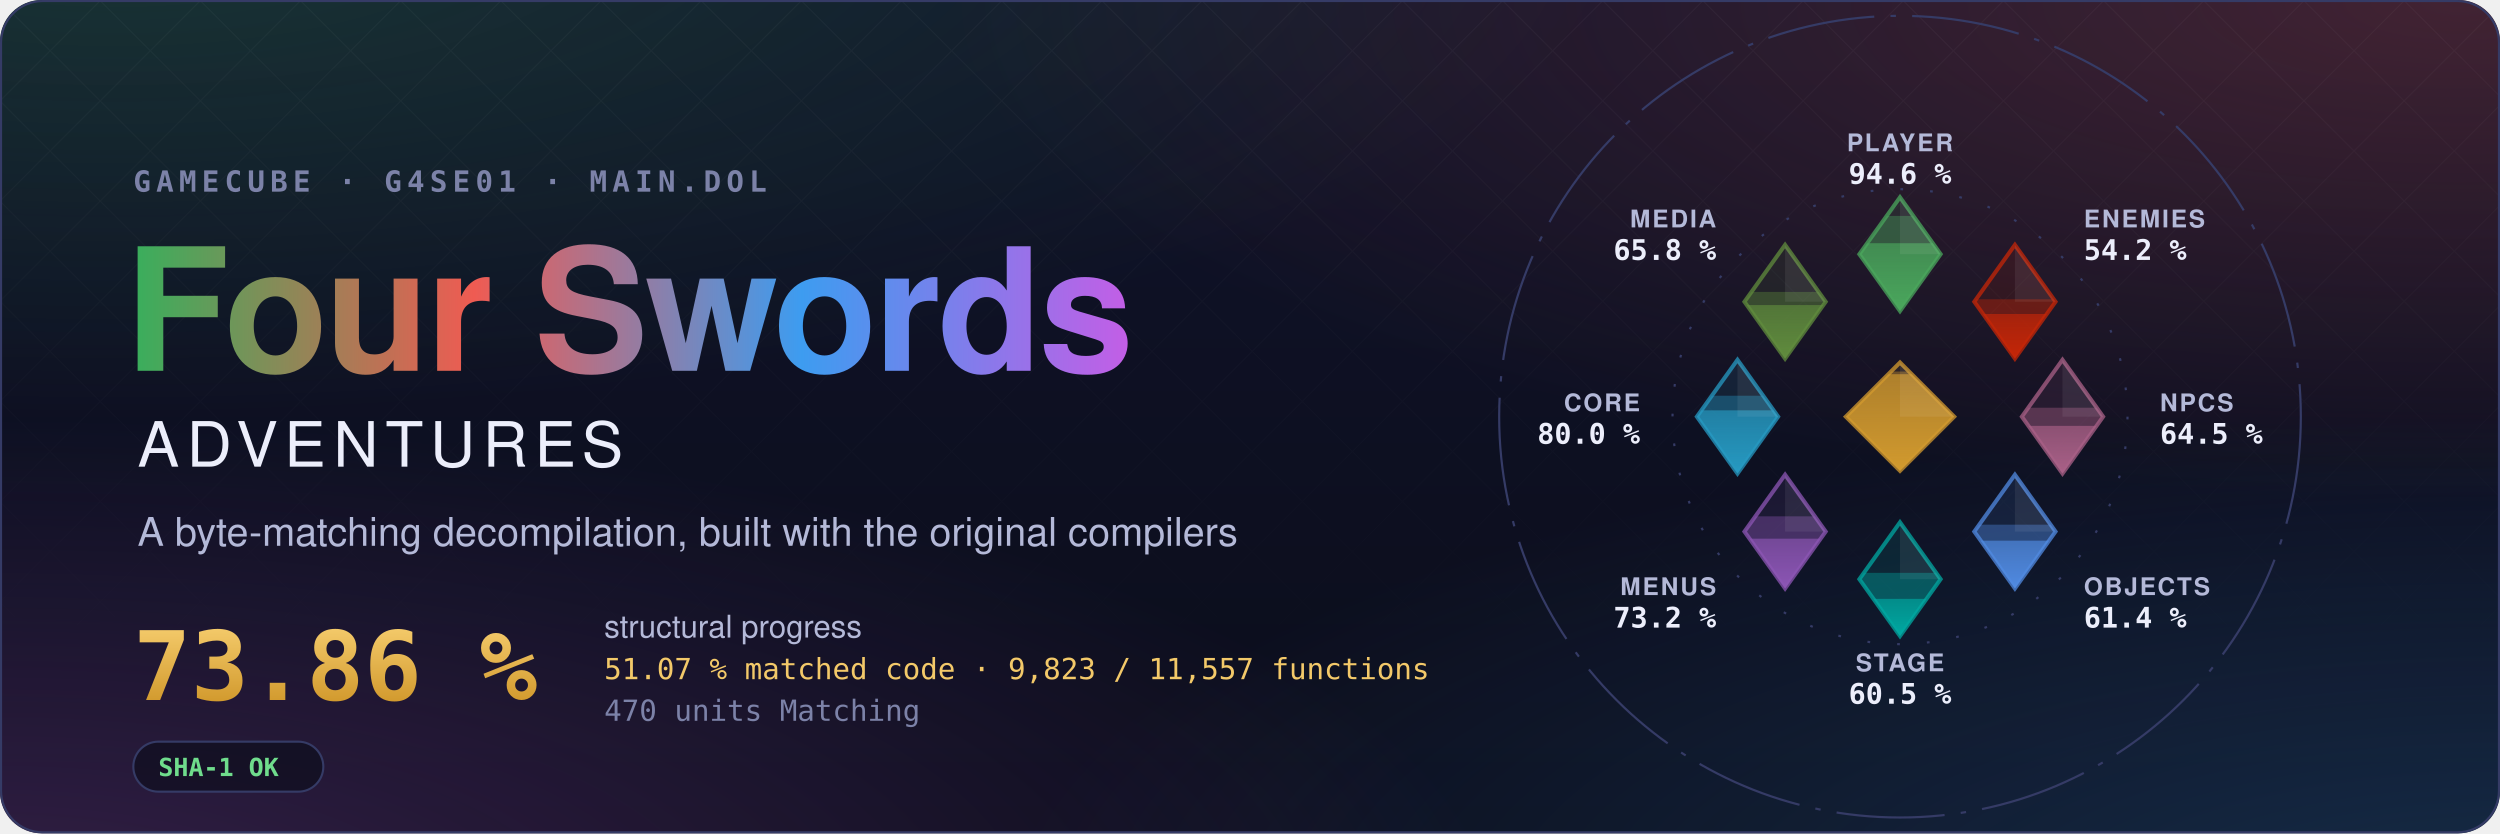
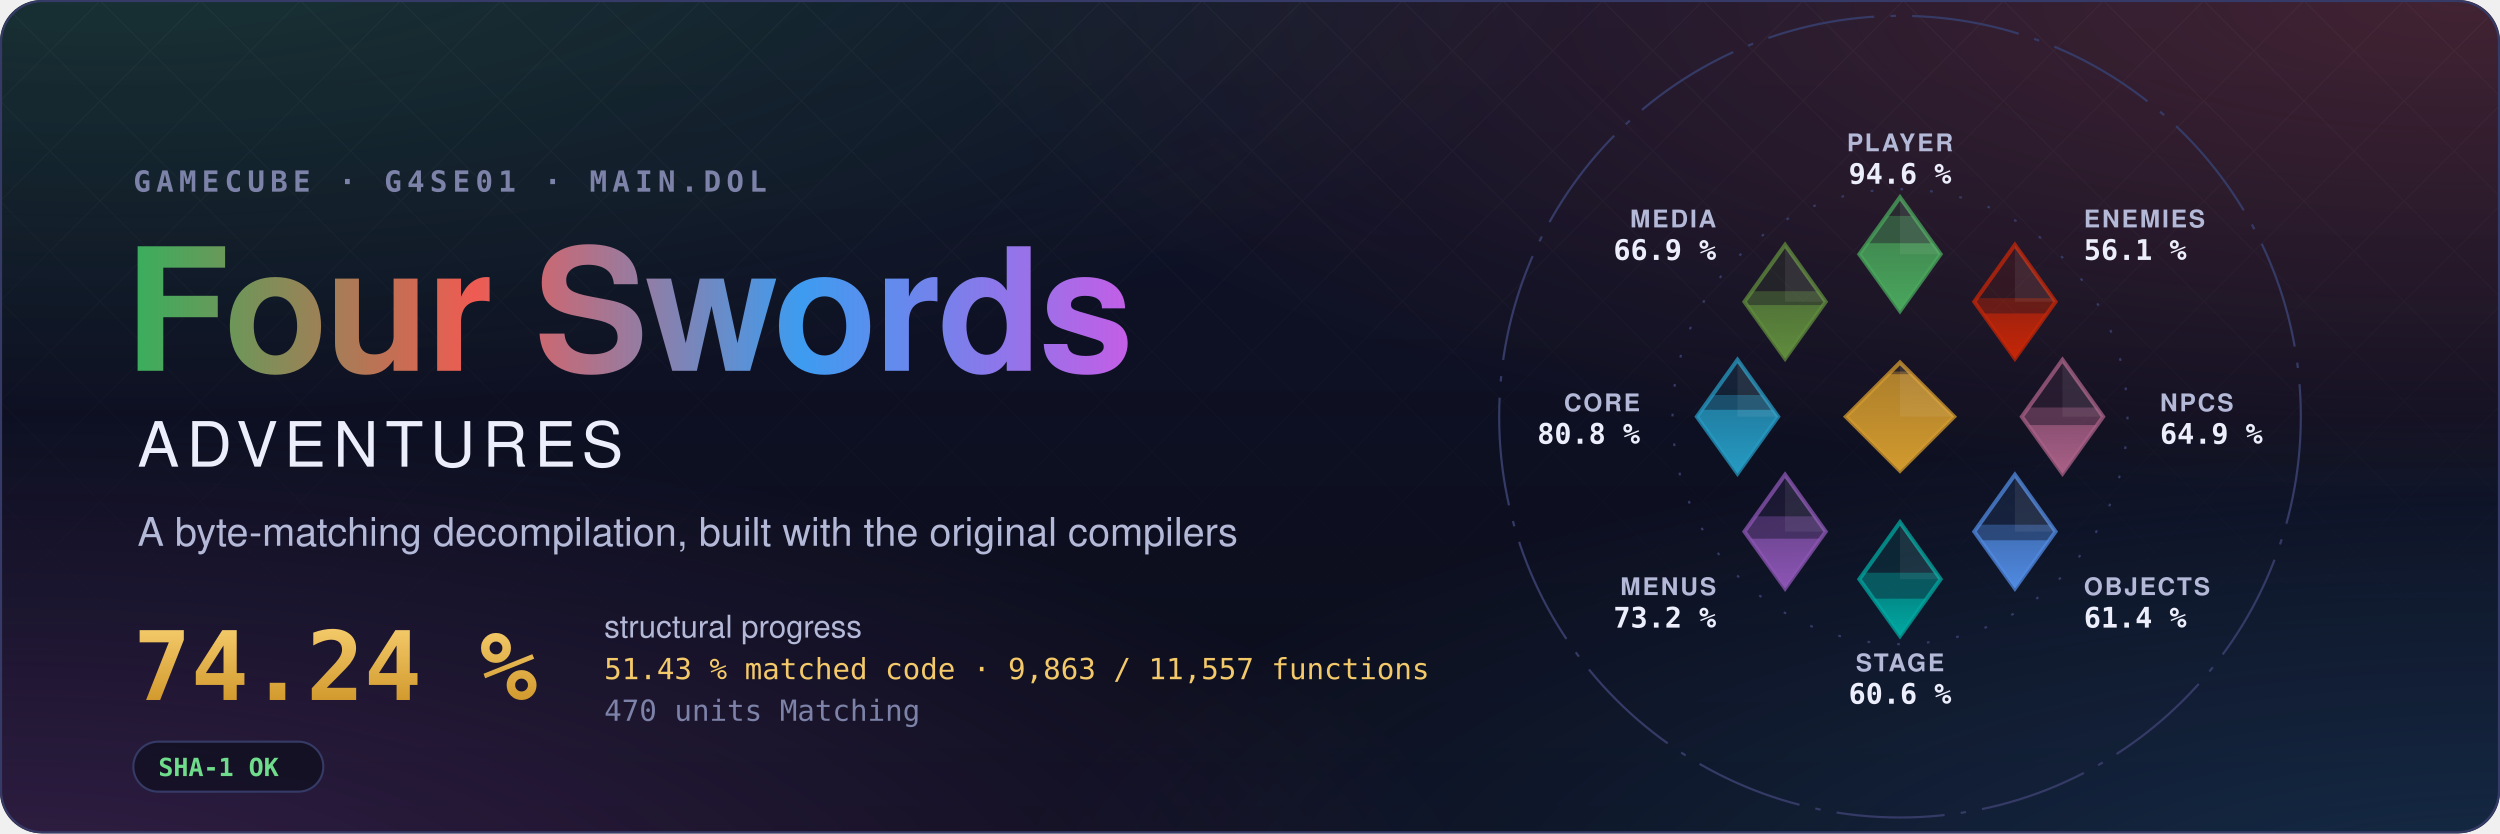
- <svg xmlns="http://www.w3.org/2000/svg" width="1200" height="400" viewBox="0 0 1200 400" role="img" aria-label="Four Swords Adventures decompilation: 73.86 % structural progress, 51.07 % matched code, 9,823 of 11,557 functions">
+ <svg xmlns="http://www.w3.org/2000/svg" width="1200" height="400" viewBox="0 0 1200 400" role="img" aria-label="Four Swords Adventures decompilation: 74.24 % structural progress, 51.43 % matched code, 9,863 of 11,557 functions">
  <style>text { font-family: -apple-system, BlinkMacSystemFont, 'Segoe UI', Helvetica, Arial, sans-serif; } .mono { font-family: ui-monospace, SFMono-Regular, 'SF Mono', Menlo, Consolas, monospace; } .spin { transform-box: fill-box; transform-origin: center; animation: spin 90s linear infinite; } @keyframes spin { to { transform: rotate(360deg); } } .rise { transform-box: fill-box; transform-origin: 50% 100%; animation: rise 1.6s cubic-bezier(.2,.8,.2,1) both; } @keyframes rise { from { transform: scaleY(0); } } @media (prefers-reduced-motion: reduce) { * { animation: none !important; } }</style>
  <defs>
    <radialGradient id="glow0" cx="0.05" cy="-0.1" r="0.6">
      <stop offset="0" stop-color="#3aae5c" stop-opacity="0.22" />
      <stop offset="1" stop-color="#3aae5c" stop-opacity="0" />
    </radialGradient>
    <radialGradient id="glow1" cx="0.98" cy="0.0" r="0.6">
      <stop offset="0" stop-color="#ef5b52" stop-opacity="0.22" />
      <stop offset="1" stop-color="#ef5b52" stop-opacity="0" />
    </radialGradient>
    <radialGradient id="glow2" cx="1.0" cy="1.1" r="0.6">
      <stop offset="0" stop-color="#3d9cf0" stop-opacity="0.22" />
      <stop offset="1" stop-color="#3d9cf0" stop-opacity="0" />
    </radialGradient>
    <radialGradient id="glow3" cx="0.0" cy="1.1" r="0.6">
      <stop offset="0" stop-color="#c35ee6" stop-opacity="0.22" />
      <stop offset="1" stop-color="#c35ee6" stop-opacity="0" />
    </radialGradient>
    <linearGradient id="sky" x1="0" y1="0" x2="0" y2="1">
      <stop offset="0" stop-color="#10132a" />
      <stop offset="1" stop-color="#0b0d1a" />
    </linearGradient>
    <linearGradient id="four" x1="0" y1="0" x2="1" y2="0">
      <stop offset="0" stop-color="#3aae5c" />
      <stop offset="0.34" stop-color="#ef5b52" />
      <stop offset="0.67" stop-color="#3d9cf0" />
      <stop offset="1" stop-color="#c35ee6" />
    </linearGradient>
    <linearGradient id="goldtext" x1="0" y1="0" x2="0" y2="1">
      <stop offset="0" stop-color="#f3c969" />
      <stop offset="1" stop-color="#d29a2e" />
    </linearGradient>
    <pattern id="lattice" width="34" height="34" patternUnits="userSpaceOnUse" patternTransform="rotate(45)">
      <path d="M0 0H34M0 0V34" stroke="#fff" stroke-opacity="0.035" />
    </pattern>
    <linearGradient id="fade" x1="0" y1="0" x2="0" y2="1">
      <stop offset="0" stop-color="#fff" />
      <stop offset="0.8" stop-color="#fff" stop-opacity="0" />
    </linearGradient>
    <mask id="fadeMask">
      <rect width="1200" height="400" fill="url(#fade)" />
    </mask>
    <clipPath id="card">
      <rect width="1200" height="400" rx="20" />
    </clipPath>
  </defs>
  <g clip-path="url(#card)">
    <rect width="1200" height="400" fill="url(#sky)" />
    <rect width="1200" height="400" fill="url(#glow0)" />
    <rect width="1200" height="400" fill="url(#glow1)" />
    <rect width="1200" height="400" fill="url(#glow2)" />
    <rect width="1200" height="400" fill="url(#glow3)" />
    <rect width="1200" height="400" fill="url(#lattice)" mask="url(#fadeMask)" />
  </g>
  <rect x="0.5" y="0.5" width="1199" height="399" rx="20" fill="none" stroke="#353b66" />
  <text x="64" y="92" class="mono" font-size="14" font-weight="600" letter-spacing="0.18em" fill="#7c82a8">GAMECUBE · G4SE01 · MAIN.DOL</text>
  <text x="60" y="178" font-size="82" font-weight="700" letter-spacing="-1.5" fill="url(#four)">Four Swords</text>
  <text x="66" y="224" font-size="30" font-weight="500" letter-spacing="0.12em" fill="#eceefb">ADVENTURES</text>
  <text x="66" y="262" font-size="19" fill="#b4b9d8">A byte-matching decompilation, built with the original compilers</text>
-   <text x="64" y="336" class="mono" font-size="46" font-weight="700" fill="url(#goldtext)">73.86 %</text>
+   <text x="64" y="336" class="mono" font-size="46" font-weight="700" fill="url(#goldtext)">74.24 %</text>
  <text x="290" y="306" font-size="15" fill="#b4b9d8">structural progress</text>
-   <text x="290" y="326" class="mono" font-size="14" fill="#f3c969">51.07 % matched code · 9,823 / 11,557 functions</text>
+   <text x="290" y="326" class="mono" font-size="14" fill="#f3c969">51.43 % matched code · 9,863 / 11,557 functions</text>
  <text x="290" y="346" class="mono" font-size="14" fill="#7c82a8">470 units Matching</text>
  <g transform="translate(64 356)">
    <rect width="91.2" height="24" rx="12" fill="#0b0d1a" fill-opacity="0.6" stroke="#353b66" />
    <text x="12" y="16.5" class="mono" font-size="12" font-weight="600" fill="#6fdc8c">SHA-1 OK</text>
  </g>
  <defs>
    <clipPath id="ec-player">
      <path d="M0 -81L15 -60L0 -39L-15 -60Z" />
    </clipPath>
    <linearGradient id="eg-player" x1="0" y1="1" x2="0" y2="0">
      <stop offset="0" stop-color="#4aa75c" />
      <stop offset="1" stop-color="#4aa75c" stop-opacity="0.65" />
    </linearGradient>
    <clipPath id="ec-enemies">
      <path d="M42.43 -63.43L57.43 -42.43L42.43 -21.43L27.43 -42.43Z" />
    </clipPath>
    <linearGradient id="eg-enemies" x1="0" y1="1" x2="0" y2="0">
      <stop offset="0" stop-color="#c52607" />
      <stop offset="1" stop-color="#c52607" stop-opacity="0.65" />
    </linearGradient>
    <clipPath id="ec-npcs">
      <path d="M60 -21L75 0L60 21L45 0Z" />
    </clipPath>
    <linearGradient id="eg-npcs" x1="0" y1="1" x2="0" y2="0">
      <stop offset="0" stop-color="#a96087" />
      <stop offset="1" stop-color="#a96087" stop-opacity="0.65" />
    </linearGradient>
    <clipPath id="ec-objects">
      <path d="M42.43 21.43L57.43 42.43L42.43 63.43L27.43 42.43Z" />
    </clipPath>
    <linearGradient id="eg-objects" x1="0" y1="1" x2="0" y2="0">
      <stop offset="0" stop-color="#508ae1" />
      <stop offset="1" stop-color="#508ae1" stop-opacity="0.65" />
    </linearGradient>
    <clipPath id="ec-stage">
      <path d="M0 39L15 60L0 81L-15 60Z" />
    </clipPath>
    <linearGradient id="eg-stage" x1="0" y1="1" x2="0" y2="0">
      <stop offset="0" stop-color="#00a8a1" />
      <stop offset="1" stop-color="#00a8a1" stop-opacity="0.65" />
    </linearGradient>
    <clipPath id="ec-menus">
      <path d="M-42.43 21.43L-27.43 42.43L-42.43 63.43L-57.43 42.43Z" />
    </clipPath>
    <linearGradient id="eg-menus" x1="0" y1="1" x2="0" y2="0">
      <stop offset="0" stop-color="#8c55b4" />
      <stop offset="1" stop-color="#8c55b4" stop-opacity="0.65" />
    </linearGradient>
    <clipPath id="ec-core">
      <path d="M-60 -21L-45 0L-60 21L-75 0Z" />
    </clipPath>
    <linearGradient id="eg-core" x1="0" y1="1" x2="0" y2="0">
      <stop offset="0" stop-color="#269ac2" />
      <stop offset="1" stop-color="#269ac2" stop-opacity="0.65" />
    </linearGradient>
    <clipPath id="ec-media">
      <path d="M-42.43 -63.43L-27.43 -42.43L-42.43 -21.43L-57.43 -42.43Z" />
    </clipPath>
    <linearGradient id="eg-media" x1="0" y1="1" x2="0" y2="0">
      <stop offset="0" stop-color="#608c3d" />
      <stop offset="1" stop-color="#608c3d" stop-opacity="0.65" />
    </linearGradient>
    <clipPath id="ec-libs">
      <path d="M0 -20L20 0L0 20L-20 0Z" />
    </clipPath>
    <linearGradient id="eg-libs" x1="0" y1="1" x2="0" y2="0">
      <stop offset="0" stop-color="#d29a2e" />
      <stop offset="1" stop-color="#d29a2e" stop-opacity="0.65" />
    </linearGradient>
  </defs>
  <g transform="translate(912 200) scale(1.3)">
    <circle class="spin" r="148" fill="none" stroke="#353b66" stroke-width="0.8" stroke-dasharray="40 6 2 6" />
    <circle r="84" fill="none" stroke="#353b66" stroke-width="0.8" stroke-dasharray="1 10" />
    <path d="M0 -81L15 -60L0 -39L-15 -60Z" fill="#4aa75c" fill-opacity="0.12" stroke="#4aa75c" stroke-opacity="0.75" stroke-width="1.5" />
    <g clip-path="url(#ec-player)">
      <rect class="rise" style="animation-delay:0.20s" x="-15.0" y="-74.12" width="30" height="35.12" fill="#4aa75c" fill-opacity="0.38" />
    </g>
    <g clip-path="url(#ec-player)">
      <rect class="rise" style="animation-delay:0.20s" x="-15.0" y="-64.06" width="30" height="25.06" fill="url(#eg-player)" />
    </g>
    <path d="M0.0 -81.0L15.0 -60.0L0.0 -60.0Z" fill="#fff" fill-opacity="0.07" />
    <text x="0.0" y="-98.0" text-anchor="middle" font-size="9" font-weight="600" letter-spacing="0.08em" fill="#b4b9d8">PLAYER</text>
    <text x="0.0" y="-86.0" text-anchor="middle" font-size="10.5" font-weight="700" fill="#eceefb" class="mono">94.6 %</text>
    <path d="M42.43 -63.43L57.43 -42.43L42.43 -21.43L27.43 -42.43Z" fill="#c52607" fill-opacity="0.12" stroke="#c52607" stroke-opacity="0.75" stroke-width="1.5" />
    <g clip-path="url(#ec-enemies)">
-       <rect class="rise" style="animation-delay:0.30s" x="27.43" y="-43.34" width="30" height="21.91" fill="#c52607" fill-opacity="0.38" />
+       <rect class="rise" style="animation-delay:0.30s" x="27.43" y="-43.75" width="30" height="22.32" fill="#c52607" fill-opacity="0.38" />
    </g>
    <g clip-path="url(#ec-enemies)">
-       <rect class="rise" style="animation-delay:0.30s" x="27.43" y="-37.91" width="30" height="16.48" fill="url(#eg-enemies)" />
+       <rect class="rise" style="animation-delay:0.30s" x="27.43" y="-38.10" width="30" height="16.67" fill="url(#eg-enemies)" />
    </g>
    <path d="M42.43 -63.43L57.43 -42.43L42.43 -42.43Z" fill="#fff" fill-opacity="0.07" />
    <text x="67.88" y="-69.88" text-anchor="start" font-size="9" font-weight="600" letter-spacing="0.08em" fill="#b4b9d8">ENEMIES</text>
-     <text x="67.88" y="-57.88" text-anchor="start" font-size="10.5" font-weight="700" fill="#eceefb" class="mono">54.2 %</text>
+     <text x="67.88" y="-57.88" text-anchor="start" font-size="10.5" font-weight="700" fill="#eceefb" class="mono">56.1 %</text>
    <path d="M60 -21L75 0L60 21L45 0Z" fill="#a96087" fill-opacity="0.12" stroke="#a96087" stroke-opacity="0.75" stroke-width="1.5" />
    <g clip-path="url(#ec-npcs)">
-       <rect class="rise" style="animation-delay:0.40s" x="45.0" y="-3.31" width="30" height="24.31" fill="#a96087" fill-opacity="0.38" />
+       <rect class="rise" style="animation-delay:0.40s" x="45.0" y="-3.40" width="30" height="24.40" fill="#a96087" fill-opacity="0.38" />
    </g>
    <g clip-path="url(#ec-npcs)">
-       <rect class="rise" style="animation-delay:0.40s" x="45.0" y="3.40" width="30" height="17.60" fill="url(#eg-npcs)" />
+       <rect class="rise" style="animation-delay:0.40s" x="45.0" y="3.09" width="30" height="17.91" fill="url(#eg-npcs)" />
    </g>
    <path d="M60.0 -21.0L75.0 0.0L60.0 0.0Z" fill="#fff" fill-opacity="0.07" />
    <text x="96.0" y="-2.0" text-anchor="start" font-size="9" font-weight="600" letter-spacing="0.08em" fill="#b4b9d8">NPCS</text>
-     <text x="96.0" y="10.0" text-anchor="start" font-size="10.5" font-weight="700" fill="#eceefb" class="mono">64.5 %</text>
+     <text x="96.0" y="10.0" text-anchor="start" font-size="10.5" font-weight="700" fill="#eceefb" class="mono">64.9 %</text>
    <path d="M42.43 21.43L57.43 42.43L42.43 63.43L27.43 42.43Z" fill="#508ae1" fill-opacity="0.12" stroke="#508ae1" stroke-opacity="0.75" stroke-width="1.5" />
    <g clip-path="url(#ec-objects)">
-       <rect class="rise" style="animation-delay:0.50s" x="27.43" y="39.88" width="30" height="23.55" fill="#508ae1" fill-opacity="0.38" />
+       <rect class="rise" style="animation-delay:0.50s" x="27.43" y="39.87" width="30" height="23.56" fill="#508ae1" fill-opacity="0.38" />
    </g>
    <g clip-path="url(#ec-objects)">
-       <rect class="rise" style="animation-delay:0.50s" x="27.43" y="45.78" width="30" height="17.65" fill="url(#eg-objects)" />
+       <rect class="rise" style="animation-delay:0.50s" x="27.43" y="45.64" width="30" height="17.79" fill="url(#eg-objects)" />
    </g>
    <path d="M42.43 21.43L57.43 42.43L42.43 42.43Z" fill="#fff" fill-opacity="0.07" />
    <text x="67.88" y="65.88" text-anchor="start" font-size="9" font-weight="600" letter-spacing="0.08em" fill="#b4b9d8">OBJECTS</text>
    <text x="67.88" y="77.88" text-anchor="start" font-size="10.5" font-weight="700" fill="#eceefb" class="mono">61.4 %</text>
    <path d="M0 39L15 60L0 81L-15 60Z" fill="#00a8a1" fill-opacity="0.12" stroke="#00a8a1" stroke-opacity="0.75" stroke-width="1.5" />
    <g clip-path="url(#ec-stage)">
-       <rect class="rise" style="animation-delay:0.60s" x="-15.0" y="57.67" width="30" height="23.33" fill="#00a8a1" fill-opacity="0.38" />
+       <rect class="rise" style="animation-delay:0.60s" x="-15.0" y="57.63" width="30" height="23.37" fill="#00a8a1" fill-opacity="0.38" />
    </g>
    <g clip-path="url(#ec-stage)">
-       <rect class="rise" style="animation-delay:0.60s" x="-15.0" y="67.28" width="30" height="13.72" fill="url(#eg-stage)" />
+       <rect class="rise" style="animation-delay:0.60s" x="-15.0" y="67.20" width="30" height="13.80" fill="url(#eg-stage)" />
    </g>
    <path d="M0.0 39.0L15.0 60.0L0.0 60.0Z" fill="#fff" fill-opacity="0.07" />
    <text x="0.0" y="94.0" text-anchor="middle" font-size="9" font-weight="600" letter-spacing="0.08em" fill="#b4b9d8">STAGE</text>
-     <text x="0.0" y="106.0" text-anchor="middle" font-size="10.5" font-weight="700" fill="#eceefb" class="mono">60.5 %</text>
+     <text x="0.0" y="106.0" text-anchor="middle" font-size="10.5" font-weight="700" fill="#eceefb" class="mono">60.6 %</text>
    <path d="M-42.43 21.43L-27.43 42.43L-42.43 63.43L-57.43 42.43Z" fill="#8c55b4" fill-opacity="0.12" stroke="#8c55b4" stroke-opacity="0.75" stroke-width="1.5" />
    <g clip-path="url(#ec-menus)">
      <rect class="rise" style="animation-delay:0.70s" x="-57.43" y="36.81" width="30" height="26.62" fill="#8c55b4" fill-opacity="0.38" />
    </g>
    <g clip-path="url(#ec-menus)">
      <rect class="rise" style="animation-delay:0.70s" x="-57.43" y="45.04" width="30" height="18.39" fill="url(#eg-menus)" />
    </g>
    <path d="M-42.43 21.43L-27.43 42.43L-42.43 42.43Z" fill="#fff" fill-opacity="0.07" />
    <text x="-67.88" y="65.88" text-anchor="end" font-size="9" font-weight="600" letter-spacing="0.08em" fill="#b4b9d8">MENUS</text>
    <text x="-67.88" y="77.88" text-anchor="end" font-size="10.5" font-weight="700" fill="#eceefb" class="mono">73.2 %</text>
    <path d="M-60 -21L-45 0L-60 21L-75 0Z" fill="#269ac2" fill-opacity="0.12" stroke="#269ac2" stroke-opacity="0.75" stroke-width="1.5" />
    <g clip-path="url(#ec-core)">
-       <rect class="rise" style="animation-delay:0.80s" x="-75.0" y="-7.72" width="30" height="28.72" fill="#269ac2" fill-opacity="0.38" />
+       <rect class="rise" style="animation-delay:0.80s" x="-75.0" y="-7.99" width="30" height="28.99" fill="#269ac2" fill-opacity="0.38" />
    </g>
    <g clip-path="url(#ec-core)">
-       <rect class="rise" style="animation-delay:0.80s" x="-75.0" y="-2.33" width="30" height="23.33" fill="url(#eg-core)" />
+       <rect class="rise" style="animation-delay:0.80s" x="-75.0" y="-2.53" width="30" height="23.53" fill="url(#eg-core)" />
    </g>
    <path d="M-60.0 -21.0L-45.0 0.0L-60.0 0.0Z" fill="#fff" fill-opacity="0.07" />
    <text x="-96.0" y="-2.0" text-anchor="end" font-size="9" font-weight="600" letter-spacing="0.08em" fill="#b4b9d8">CORE</text>
-     <text x="-96.0" y="10.0" text-anchor="end" font-size="10.5" font-weight="700" fill="#eceefb" class="mono">80.0 %</text>
+     <text x="-96.0" y="10.0" text-anchor="end" font-size="10.5" font-weight="700" fill="#eceefb" class="mono">80.8 %</text>
    <path d="M-42.43 -63.43L-27.43 -42.43L-42.43 -21.43L-57.43 -42.43Z" fill="#608c3d" fill-opacity="0.12" stroke="#608c3d" stroke-opacity="0.75" stroke-width="1.5" />
    <g clip-path="url(#ec-media)">
-       <rect class="rise" style="animation-delay:0.90s" x="-57.43" y="-46.05" width="30" height="24.62" fill="#608c3d" fill-opacity="0.38" />
+       <rect class="rise" style="animation-delay:0.90s" x="-57.43" y="-46.33" width="30" height="24.90" fill="#608c3d" fill-opacity="0.38" />
    </g>
    <g clip-path="url(#ec-media)">
      <rect class="rise" style="animation-delay:0.90s" x="-57.43" y="-41.20" width="30" height="19.77" fill="url(#eg-media)" />
    </g>
    <path d="M-42.43 -63.43L-27.43 -42.43L-42.43 -42.43Z" fill="#fff" fill-opacity="0.07" />
    <text x="-67.88" y="-69.88" text-anchor="end" font-size="9" font-weight="600" letter-spacing="0.08em" fill="#b4b9d8">MEDIA</text>
-     <text x="-67.88" y="-57.88" text-anchor="end" font-size="10.5" font-weight="700" fill="#eceefb" class="mono">65.8 %</text>
+     <text x="-67.88" y="-57.88" text-anchor="end" font-size="10.5" font-weight="700" fill="#eceefb" class="mono">66.9 %</text>
    <path d="M0 -20L20 0L0 20L-20 0Z" fill="#d29a2e" fill-opacity="0.12" stroke="#d29a2e" stroke-opacity="0.75" stroke-width="1.5" />
    <g clip-path="url(#ec-libs)">
      <rect class="rise" style="animation-delay:1.00s" x="-20" y="-16.67" width="40" height="36.67" fill="#d29a2e" fill-opacity="0.38" />
    </g>
    <g clip-path="url(#ec-libs)">
      <rect class="rise" style="animation-delay:1.00s" x="-20" y="-15.68" width="40" height="35.68" fill="url(#eg-libs)" />
    </g>
    <path d="M0 -20L20 0L0 0Z" fill="#fff" fill-opacity="0.07" />
  </g>
</svg>
